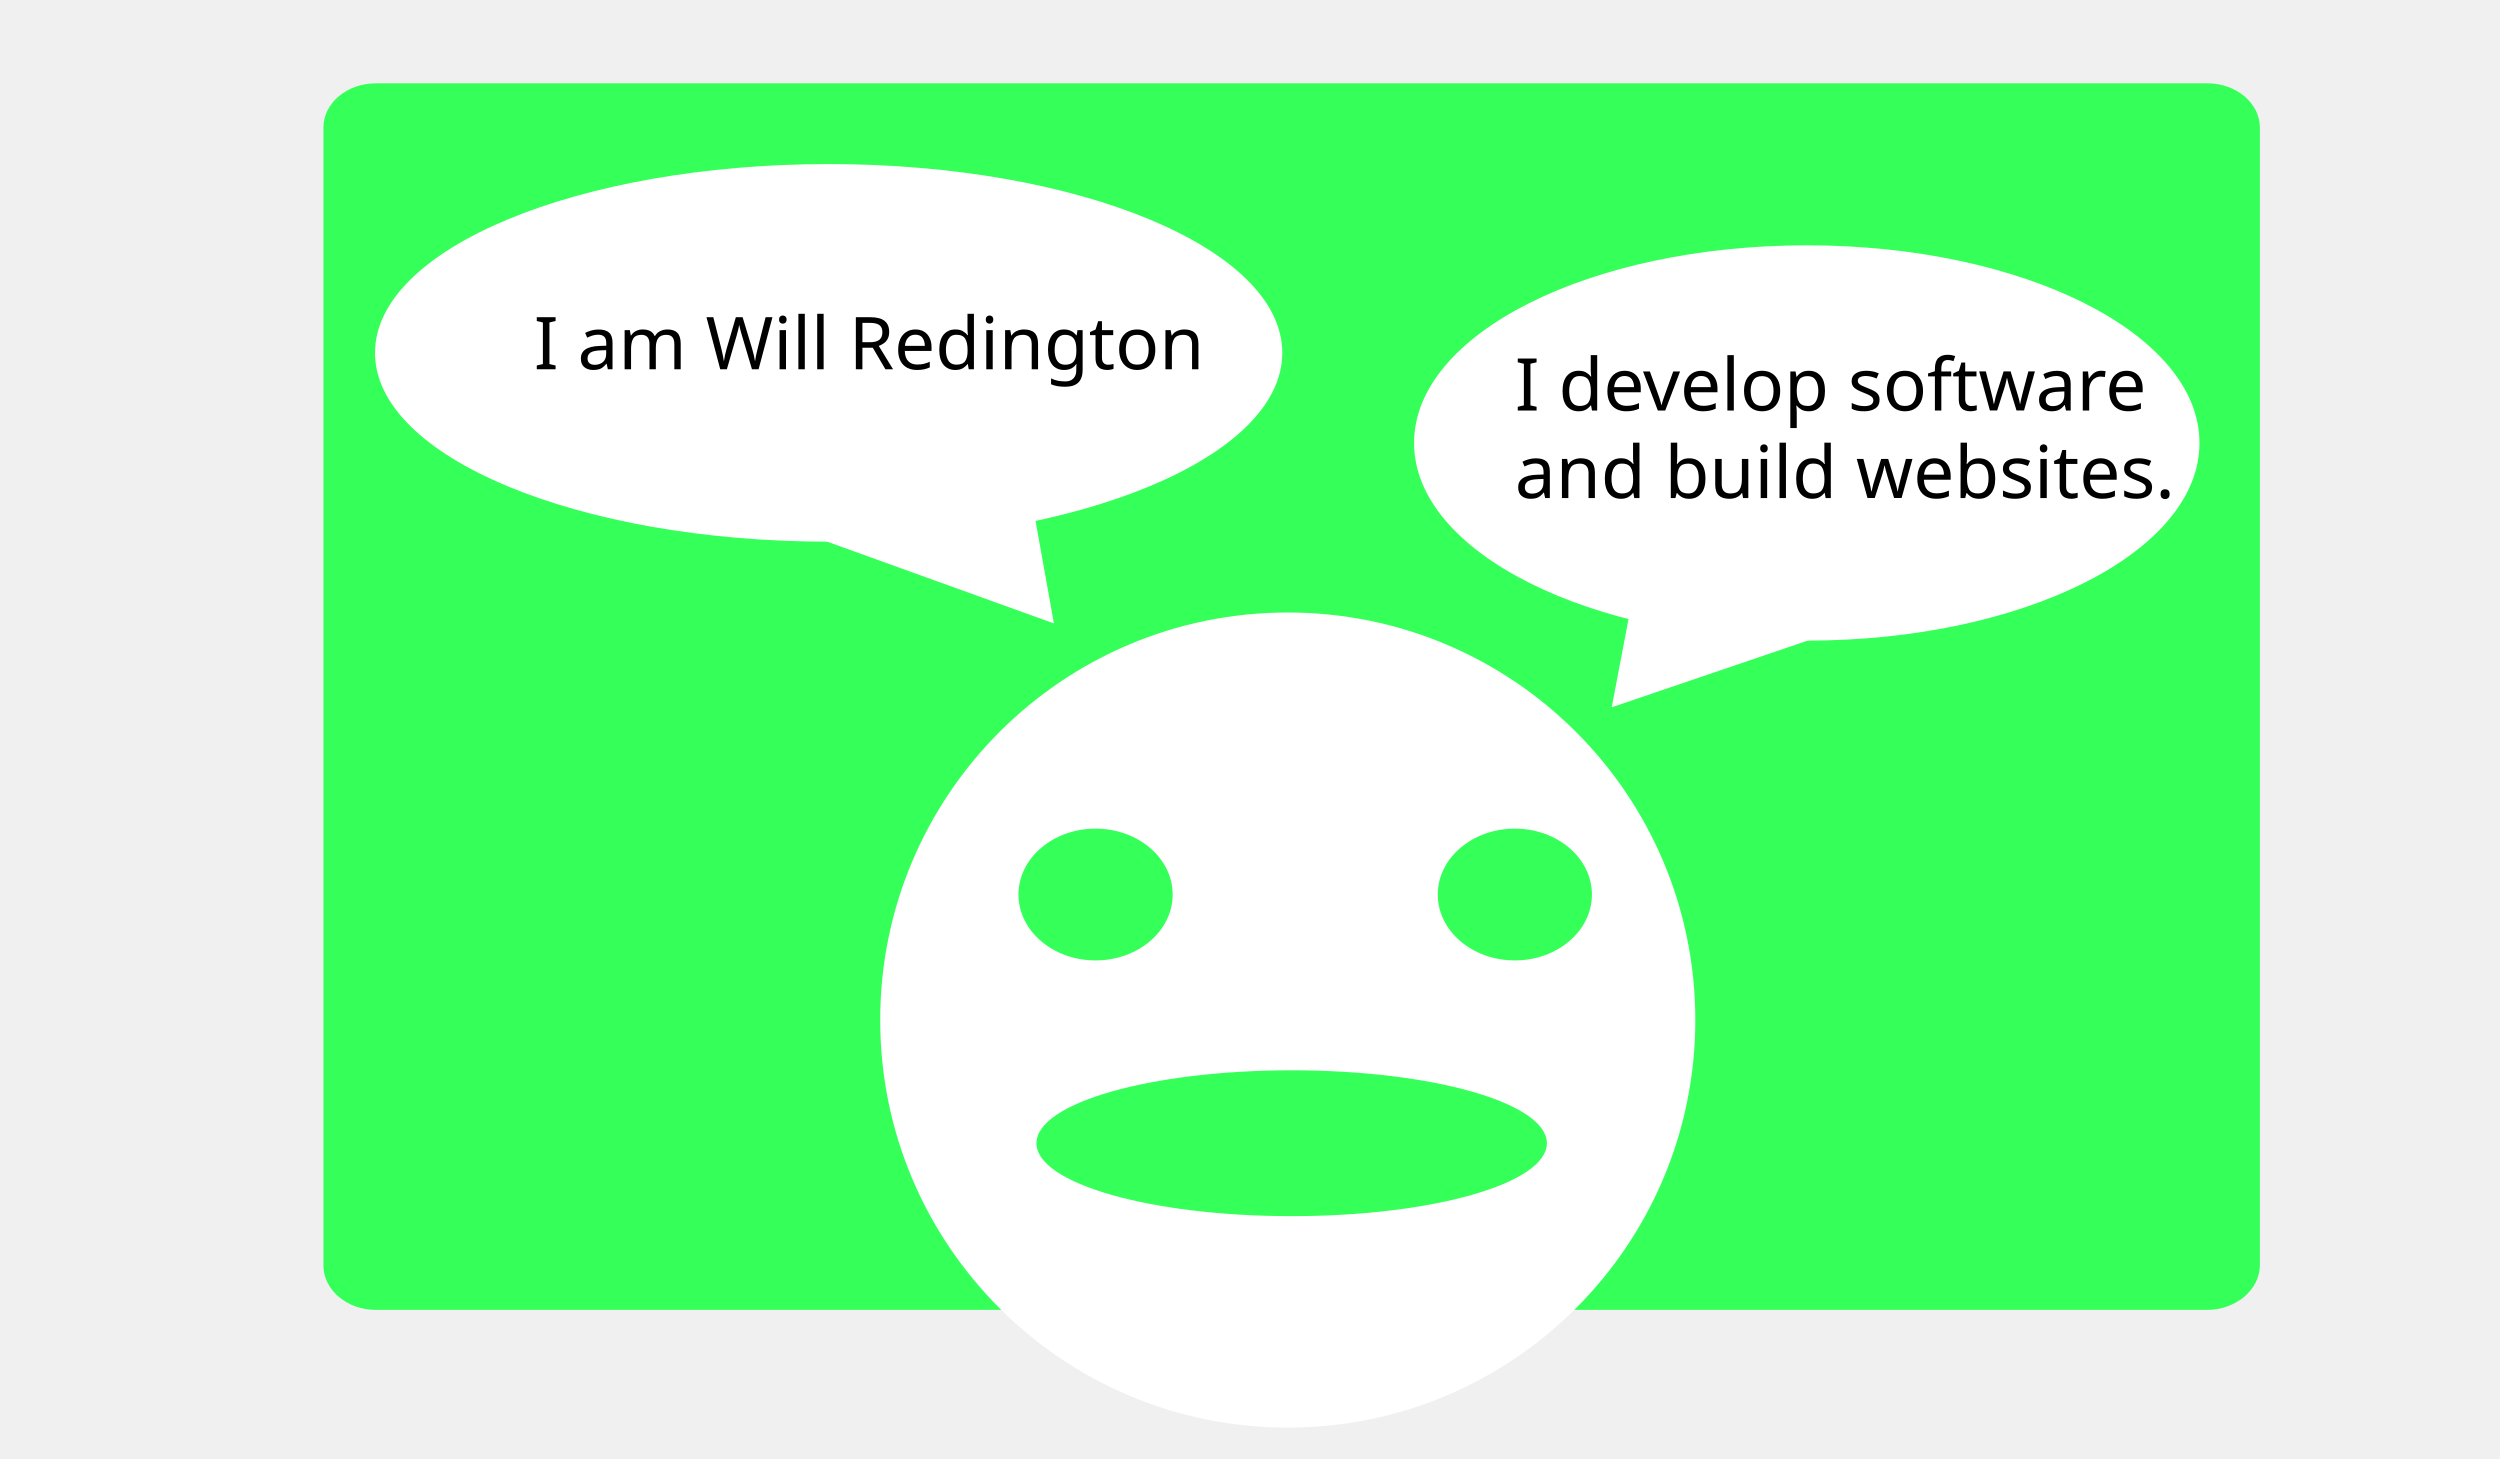
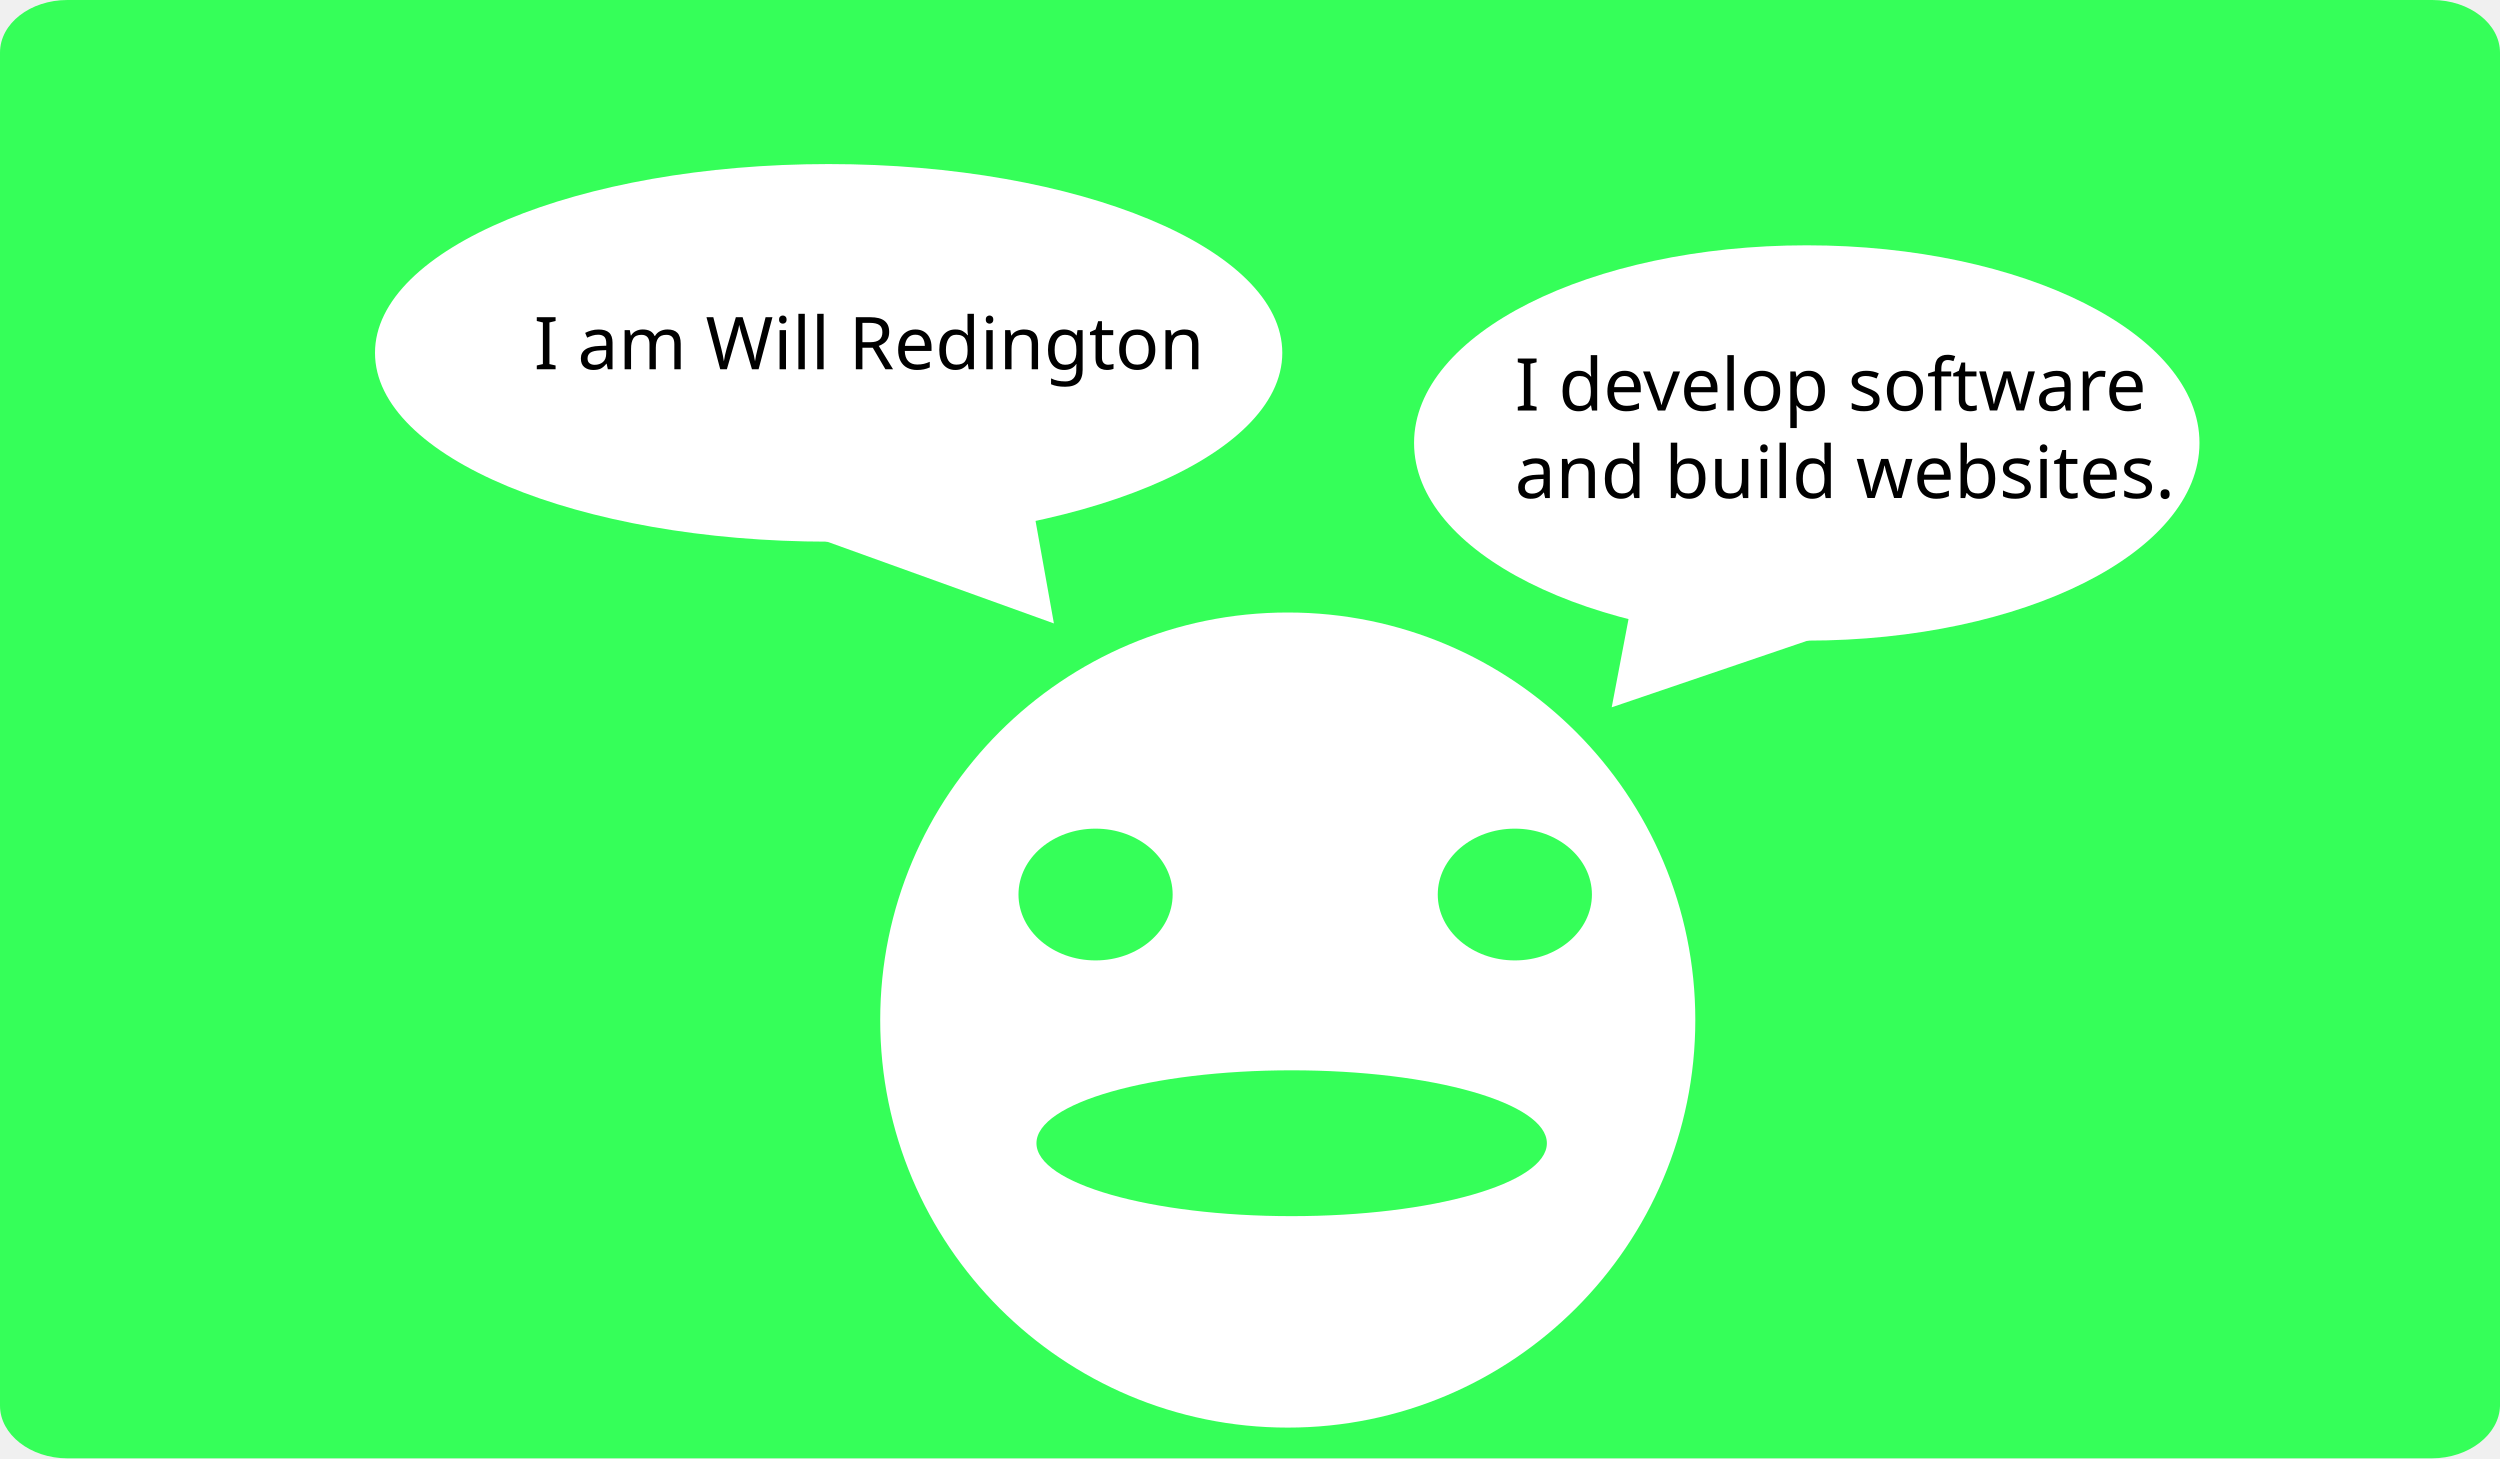
<svg xmlns="http://www.w3.org/2000/svg" version="1.1" id="Layer_1" x="0px" y="0px" viewBox="0 0 960 560" enable-background="new 0 0 960 560" xml:space="preserve">
-   <path fill="#35FF59" d="M847.5,503H144.3c-11.1,0-20.1-7.7-20.1-17V49c0-9.4,9-17,20.1-17h703.4c11.1,0,20.1,7.7,20.1,17v437.1  C867.6,495.3,858.6,503,847.5,503z" />
+   <path fill="#35FF59" d="M933.8,560H25.9C11.6,560,0,550.8,0,539.8V20.2C0,9,11.6,0,25.9,0h908.1C948.4,0,960,9.2,960,20.2v519.7  C959.7,550.8,948.1,560,933.8,560z" />
  <circle fill="#FFFFFF" cx="494.5" cy="391.7" r="156.5" />
  <ellipse fill="#35FF59" cx="581.7" cy="343.5" rx="29.6" ry="25.3" />
  <ellipse fill="#35FF59" cx="420.7" cy="343.5" rx="29.6" ry="25.3" />
  <ellipse fill="#FFFFFF" cx="318.2" cy="135.5" rx="174.2" ry="72.5" />
  <polygon fill="#FFFFFF" points="404.7,239.4 271.3,191.3 379.7,99.8 " />
-   <text transform="matrix(1 0 0 1 205 141.7931)" font-family="'MyriadPro-Regular'" font-size="28">I am Will Redington</text>
+   <text transform="matrix(1 0 0 1 205 141.7931)" font-family="'ArialMT'" font-size="28">I am Will Redington</text>
  <ellipse fill="#35FF59" cx="496" cy="439" rx="98" ry="28" />
  <ellipse fill="#FFFFFF" cx="693.8" cy="170.1" rx="150.8" ry="75.9" />
  <polygon fill="#FFFFFF" points="618.9,271.6 734.4,232.3 640.6,157.7 " />
-   <text transform="matrix(1 0 0 1 581.7 157.6534)">
-     <tspan x="0" y="0" font-family="'MyriadPro-Regular'" font-size="28">I develop software </tspan>
-     <tspan x="0" y="33.6" font-family="'MyriadPro-Regular'" font-size="28">and build websites.</tspan>
-   </text>
+   <text transform="matrix(1 0 0 1 581.7 157.6534)" font-family="'ArialMT'" font-size="28">I develop software </text>
+   <text transform="matrix(1 0 0 1 581.7 191.2534)" font-family="'ArialMT'" font-size="28">and build websites.</text>
</svg>
